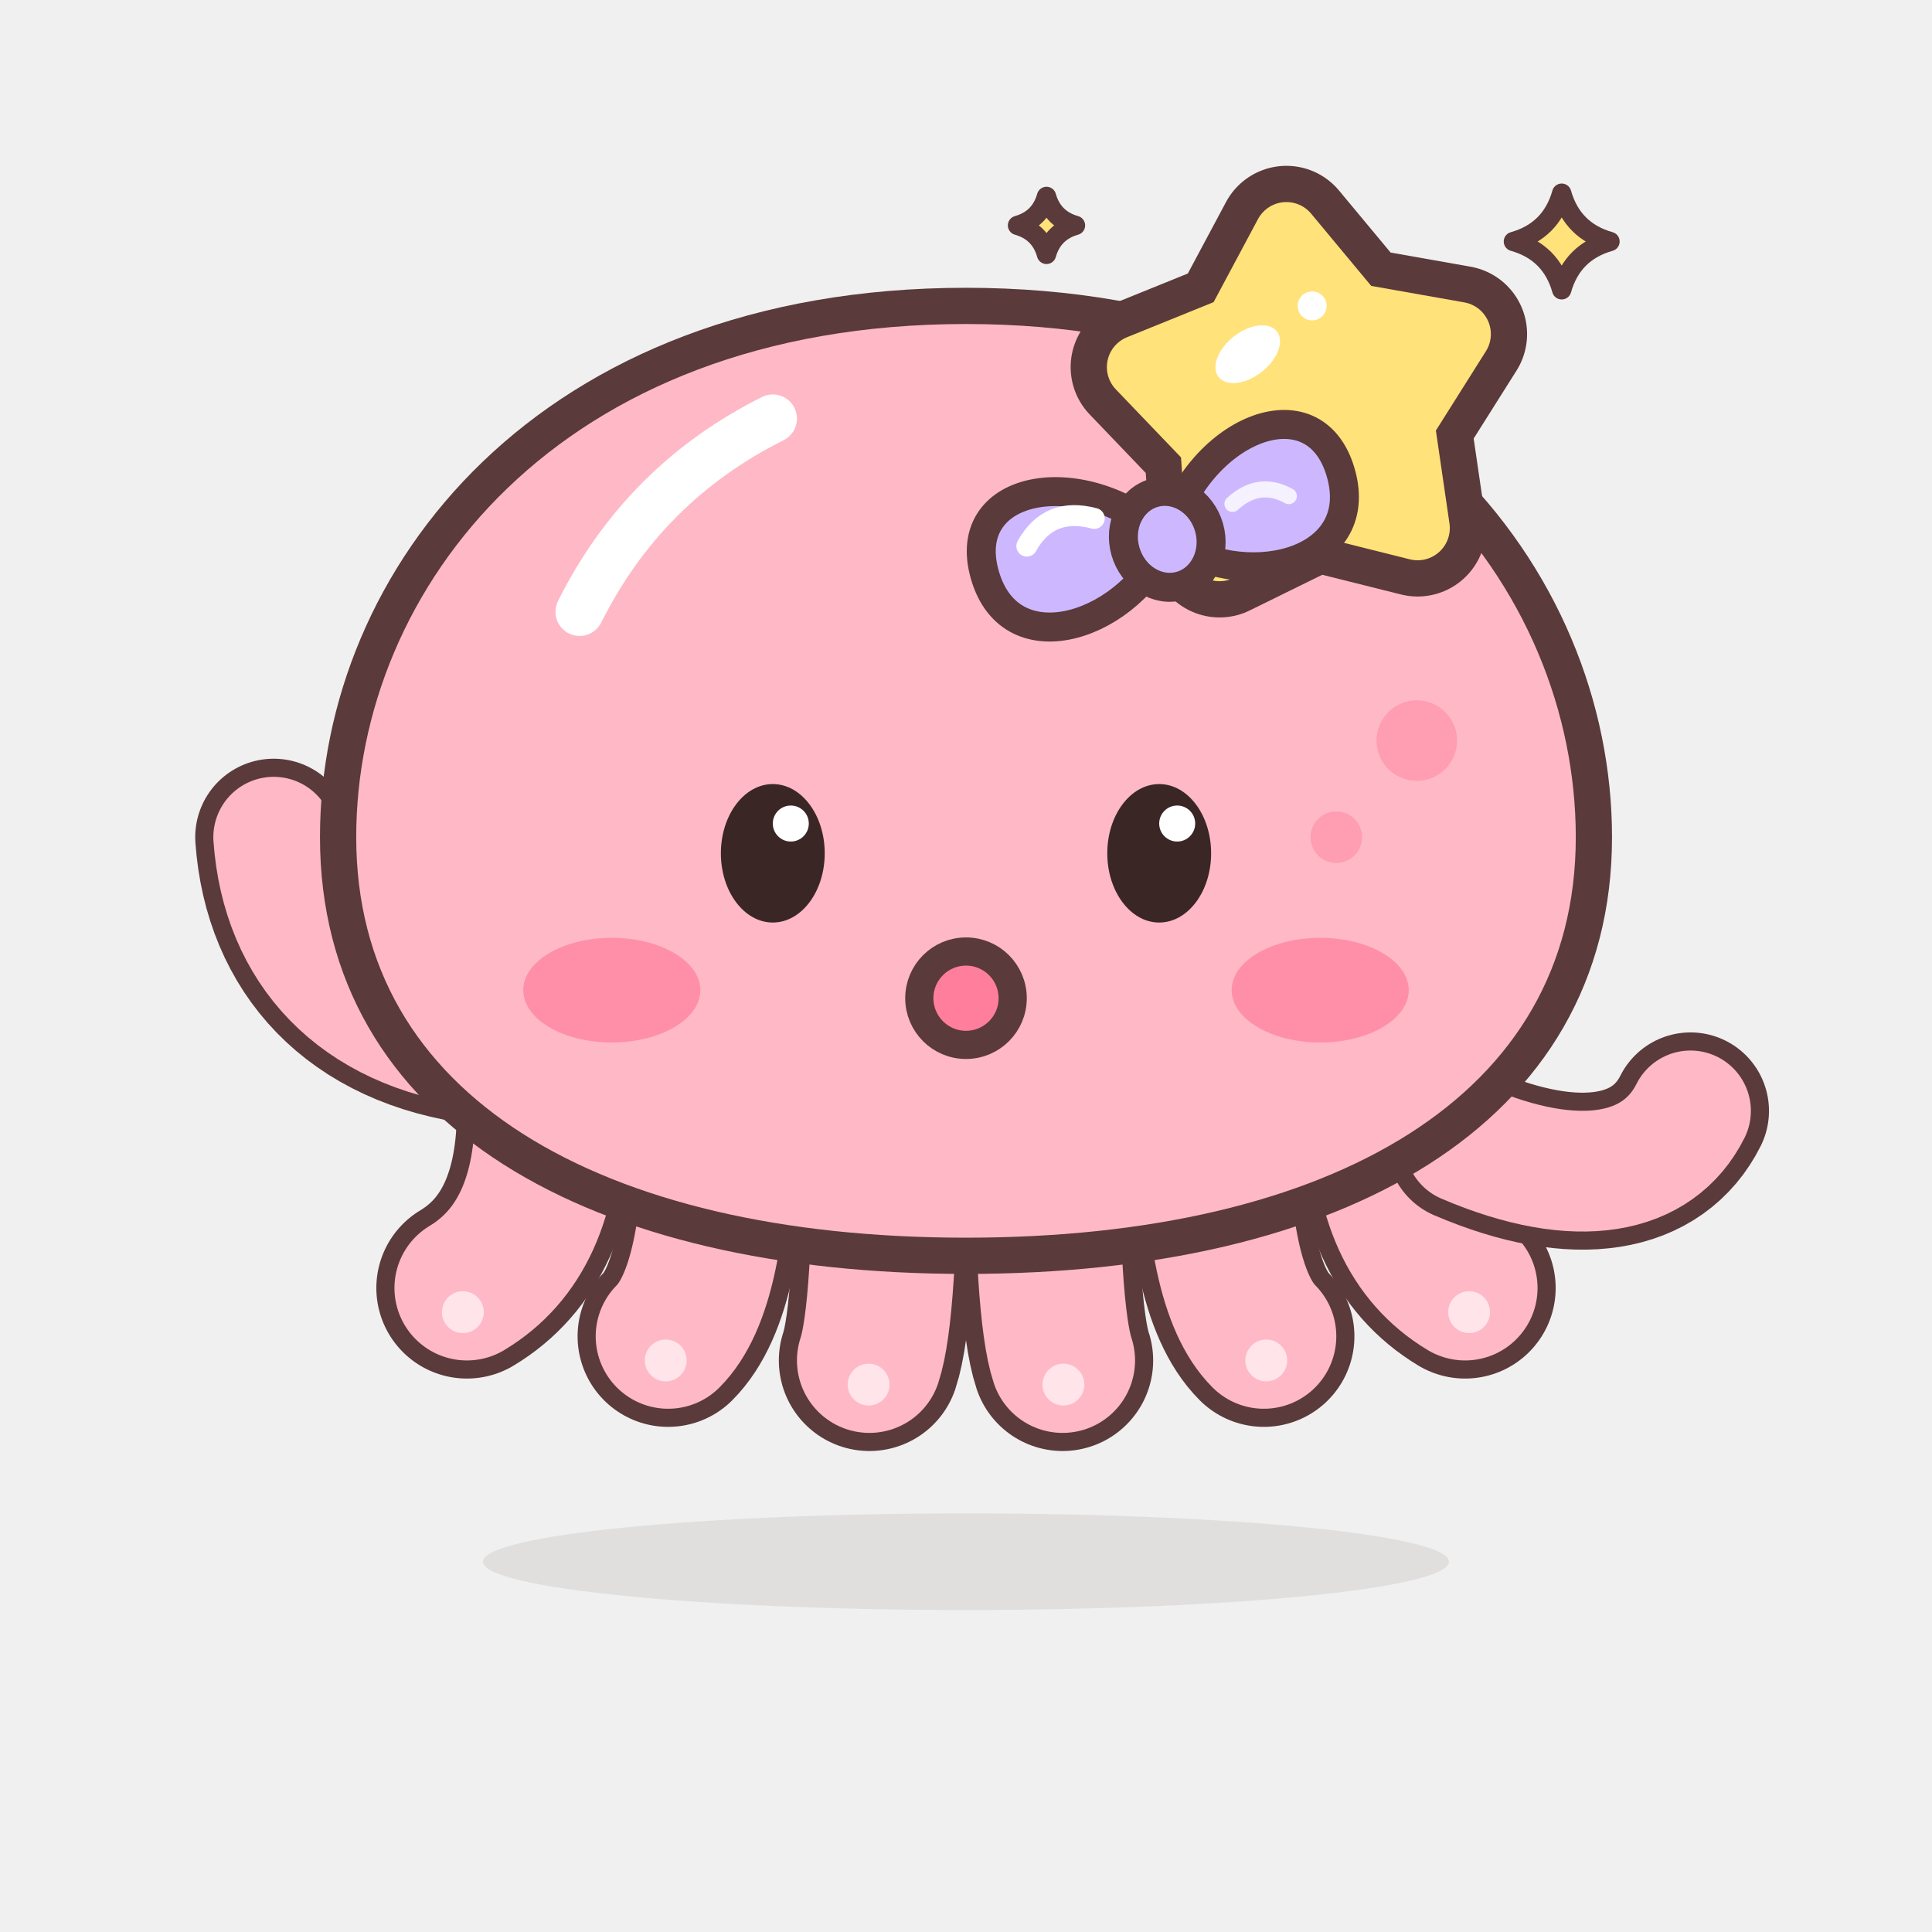
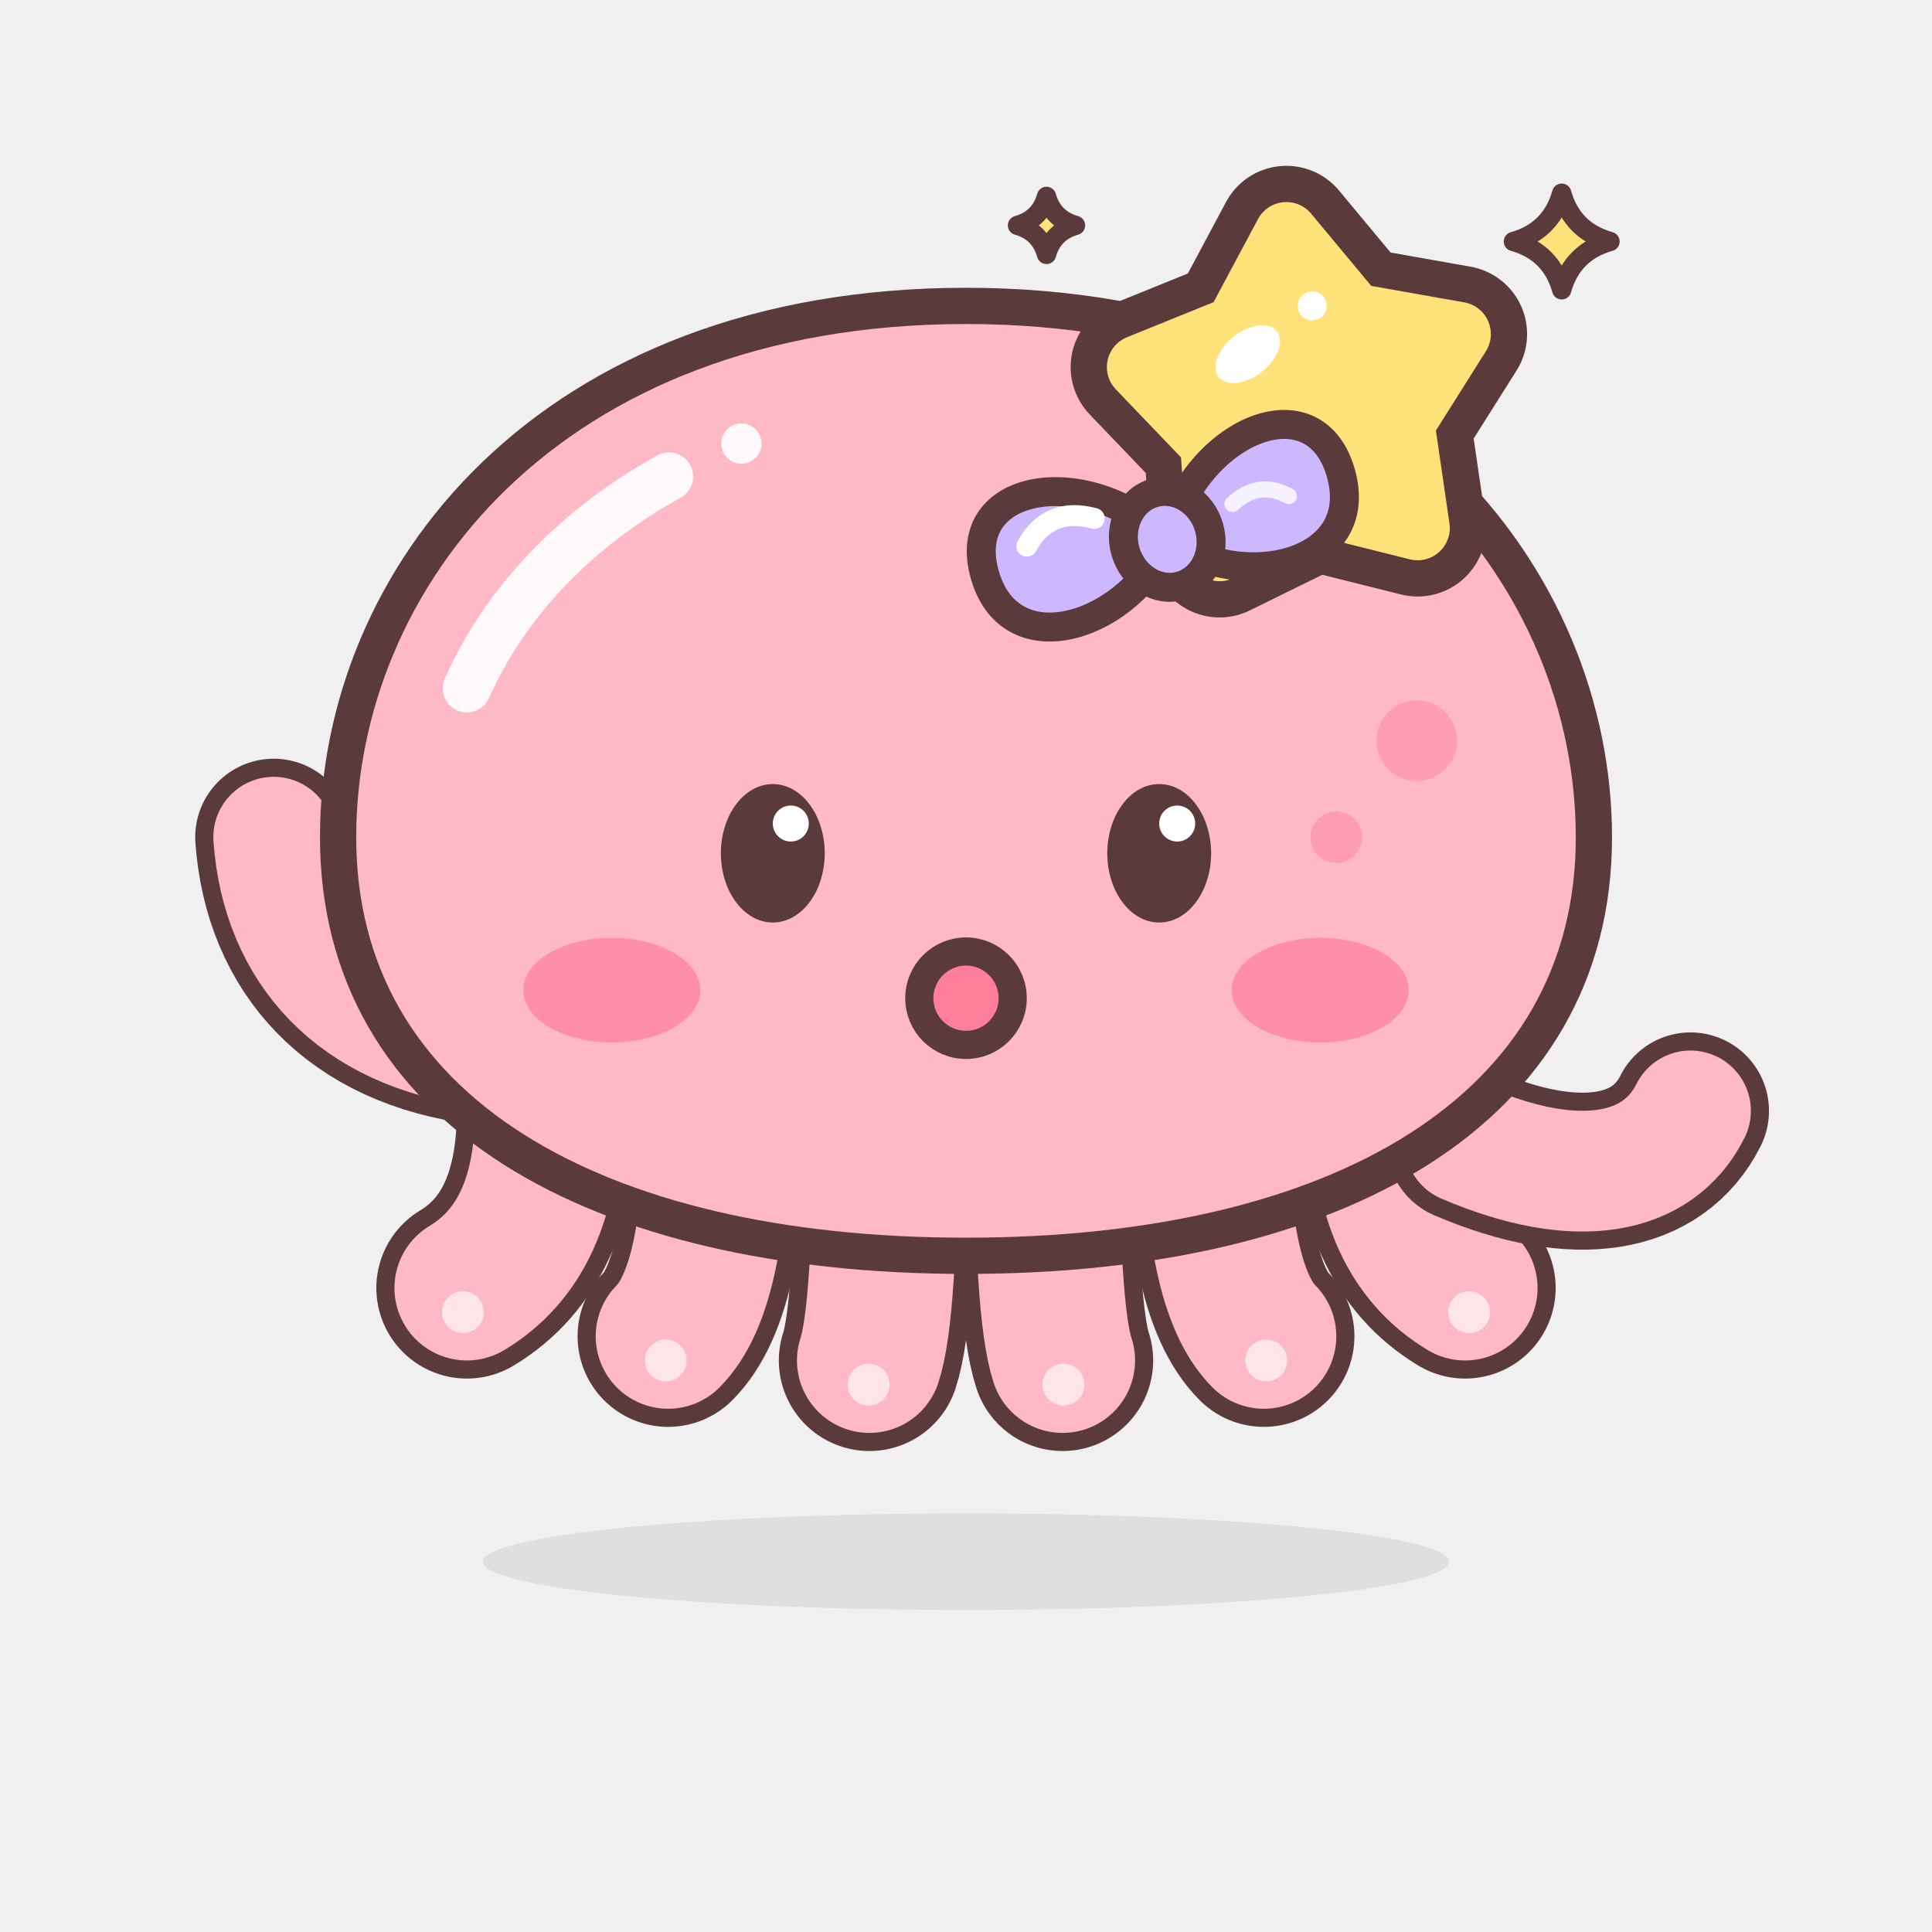
<svg xmlns="http://www.w3.org/2000/svg" viewBox="0 0 240 240" width="240" height="240">
+   <defs>
+     <clipPath id="m-head">
+       <path d="M120 38 C 172 38, 198 72, 198 104 C 198 138, 166 156, 120 156 C 74 156, 42 138, 42 104 C 42 72, 68 38, 120 38 Z" />
+     </clipPath>
+   </defs>
  <ellipse cx="120" cy="194" rx="60" ry="6" fill="#5A3A3A" opacity="0.10" />
  <g fill="none" stroke-linecap="round" stroke-linejoin="round">
    <g stroke="#5A3A3A" stroke-width="22.5">
      <path d="M68 138 Q 68 154, 58 160" />
      <path d="M89 138 Q 89 160, 83 166" />
      <path d="M110 138 Q 110 163, 108 169" />
      <path d="M130 138 Q 130 163, 132 169" />
      <path d="M151 138 Q 151 160, 157 166" />
      <path d="M172 138 Q 172 154, 182 160" />
    </g>
    <g stroke="#FFB8C6" stroke-width="18">
      <path d="M68 138 Q 68 154, 58 160" />
      <path d="M89 138 Q 89 160, 83 166" />
      <path d="M110 138 Q 110 163, 108 169" />
      <path d="M130 138 Q 130 163, 132 169" />
      <path d="M151 138 Q 151 160, 157 166" />
      <path d="M172 138 Q 172 154, 182 160" />
    </g>
  </g>
  <g fill="none" stroke-linecap="round" stroke-linejoin="round">
    <g stroke="#5A3A3A" stroke-width="19.5">
      <path d="M60 130 C 44 128, 35 118, 34 104" />
      <path d="M182 142 C 196 148, 206 146, 210 138" />
    </g>
    <g stroke="#FFB8C6" stroke-width="15">
      <path d="M60 130 C 44 128, 35 118, 34 104" />
      <path d="M182 142 C 196 148, 206 146, 210 138" />
    </g>
  </g>
  <g fill="#FFE4EA">
    <circle cx="57.5" cy="163" r="2.6" />
    <circle cx="82.7" cy="169" r="2.6" />
    <circle cx="107.9" cy="172" r="2.6" />
    <circle cx="132.1" cy="172" r="2.6" />
    <circle cx="157.3" cy="169" r="2.6" />
    <circle cx="182.5" cy="163" r="2.6" />
  </g>
  <path d="M120 38 C 172 38, 198 72, 198 104 C 198 138, 166 156, 120 156 C 74 156, 42 138, 42 104 C 42 72, 68 38, 120 38 Z" fill="#FFB8C6" stroke="#5A3A3A" stroke-width="4.5" />
  <g fill="#FF9DB2">
    <circle cx="176" cy="92" r="5" />
    <circle cx="166" cy="104" r="3.2" />
  </g>
-   <path d="M72 76 Q 80 60, 96 52" fill="none" stroke="#FFFFFF" stroke-width="6" stroke-linecap="round" />
+   <path d="M58.0 85.5 A 66 54 0 0 1 83.1 59.2" fill="none" stroke="#FFFFFF" stroke-width="6" stroke-linecap="round" opacity="0.92" />
+   <circle cx="92.1" cy="55.1" r="2.5" fill="#FFFFFF" opacity="0.92" />
  <g>
    <polygon points="159.8,29.1 168.2,39.2 181.2,41.5 174.2,52.6 176.1,65.6 163.3,62.4 151.5,68.2 150.6,55.1 141.5,45.6 153.6,40.7" fill="#5A3A3A" stroke="#5A3A3A" stroke-width="17.0" stroke-linejoin="round" />
    <polygon points="159.8,29.1 168.2,39.2 181.2,41.5 174.2,52.6 176.1,65.6 163.3,62.4 151.5,68.2 150.6,55.1 141.5,45.6 153.6,40.7" fill="#FFE27A" stroke="#FFE27A" stroke-width="8" stroke-linejoin="round" />
    <ellipse cx="155" cy="44" rx="4.6" ry="2.8" fill="#FFFFFF" transform="rotate(-38 155 44)" />
    <circle cx="163" cy="38" r="1.8" fill="#FFFFFF" />
    <g transform="translate(145 67) rotate(-16) scale(1.0)" stroke="#5A3A3A" stroke-width="3.60" stroke-linejoin="round">
      <path d="M0 0 C -7 -12, -23 -14, -23 -2 C -23 10, -7 9, 0 0 Z" fill="#CDB8FF" />
      <path d="M0 0 C -7 -12, -23 -14, -23 -2 C -23 10, -7 9, 0 0 Z" fill="#CDB8FF" transform="scale(-1 1)" />
      <path d="M-17 -4 Q -13 -8, -8 -5" fill="none" stroke="#FFFFFF" stroke-width="2.60" stroke-linecap="round" />
      <path d="M9 -2 Q 13 -4, 16 -1" fill="none" stroke="#FFFFFF" stroke-width="2.00" stroke-linecap="round" opacity="0.8" />
      <ellipse cx="0" cy="0" rx="5.4" ry="6" fill="#CDB8FF" />
    </g>
    <path d="M194 24 Q 195.32 28.68, 200 30 Q 195.32 31.32, 194 36 Q 192.68 31.32, 188 30 Q 192.68 28.68, 194 24 Z" fill="#FFE27A" stroke="#5A3A3A" stroke-width="2.4" stroke-linejoin="round" />
    <path d="M130 24.4 Q 130.792 27.208, 133.6 28 Q 130.792 28.792, 130 31.6 Q 129.208 28.792, 126.4 28 Q 129.208 27.208, 130 24.4 Z" fill="#FFE27A" stroke="#5A3A3A" stroke-width="2.4" stroke-linejoin="round" />
  </g>
  <ellipse cx="76" cy="123" rx="11" ry="6.5" fill="#FF8FA8" />
  <ellipse cx="164" cy="123" rx="11" ry="6.5" fill="#FF8FA8" />
-   <ellipse cx="96" cy="106" rx="6.45" ry="8.6" fill="#3B2626" />
+   <ellipse cx="96" cy="106" rx="6.45" ry="8.6" fill="#5A3A3A" />
  <circle cx="98.236" cy="102.302" r="2.236" fill="#FFFFFF" />
-   <ellipse cx="144" cy="106" rx="6.45" ry="8.6" fill="#3B2626" />
+   <ellipse cx="144" cy="106" rx="6.45" ry="8.6" fill="#5A3A3A" />
  <circle cx="146.236" cy="102.302" r="2.236" fill="#FFFFFF" />
  <circle cx="120" cy="124" r="5.8" fill="#FF7E9B" stroke="#5A3A3A" stroke-width="3.5" />
-   <g fill="none" stroke-linecap="round" stroke-linejoin="round">
-     <g stroke="#5A3A3A" stroke-width="19.5" />
-     <g stroke="#FFB8C6" stroke-width="15" />
-   </g>
</svg>
